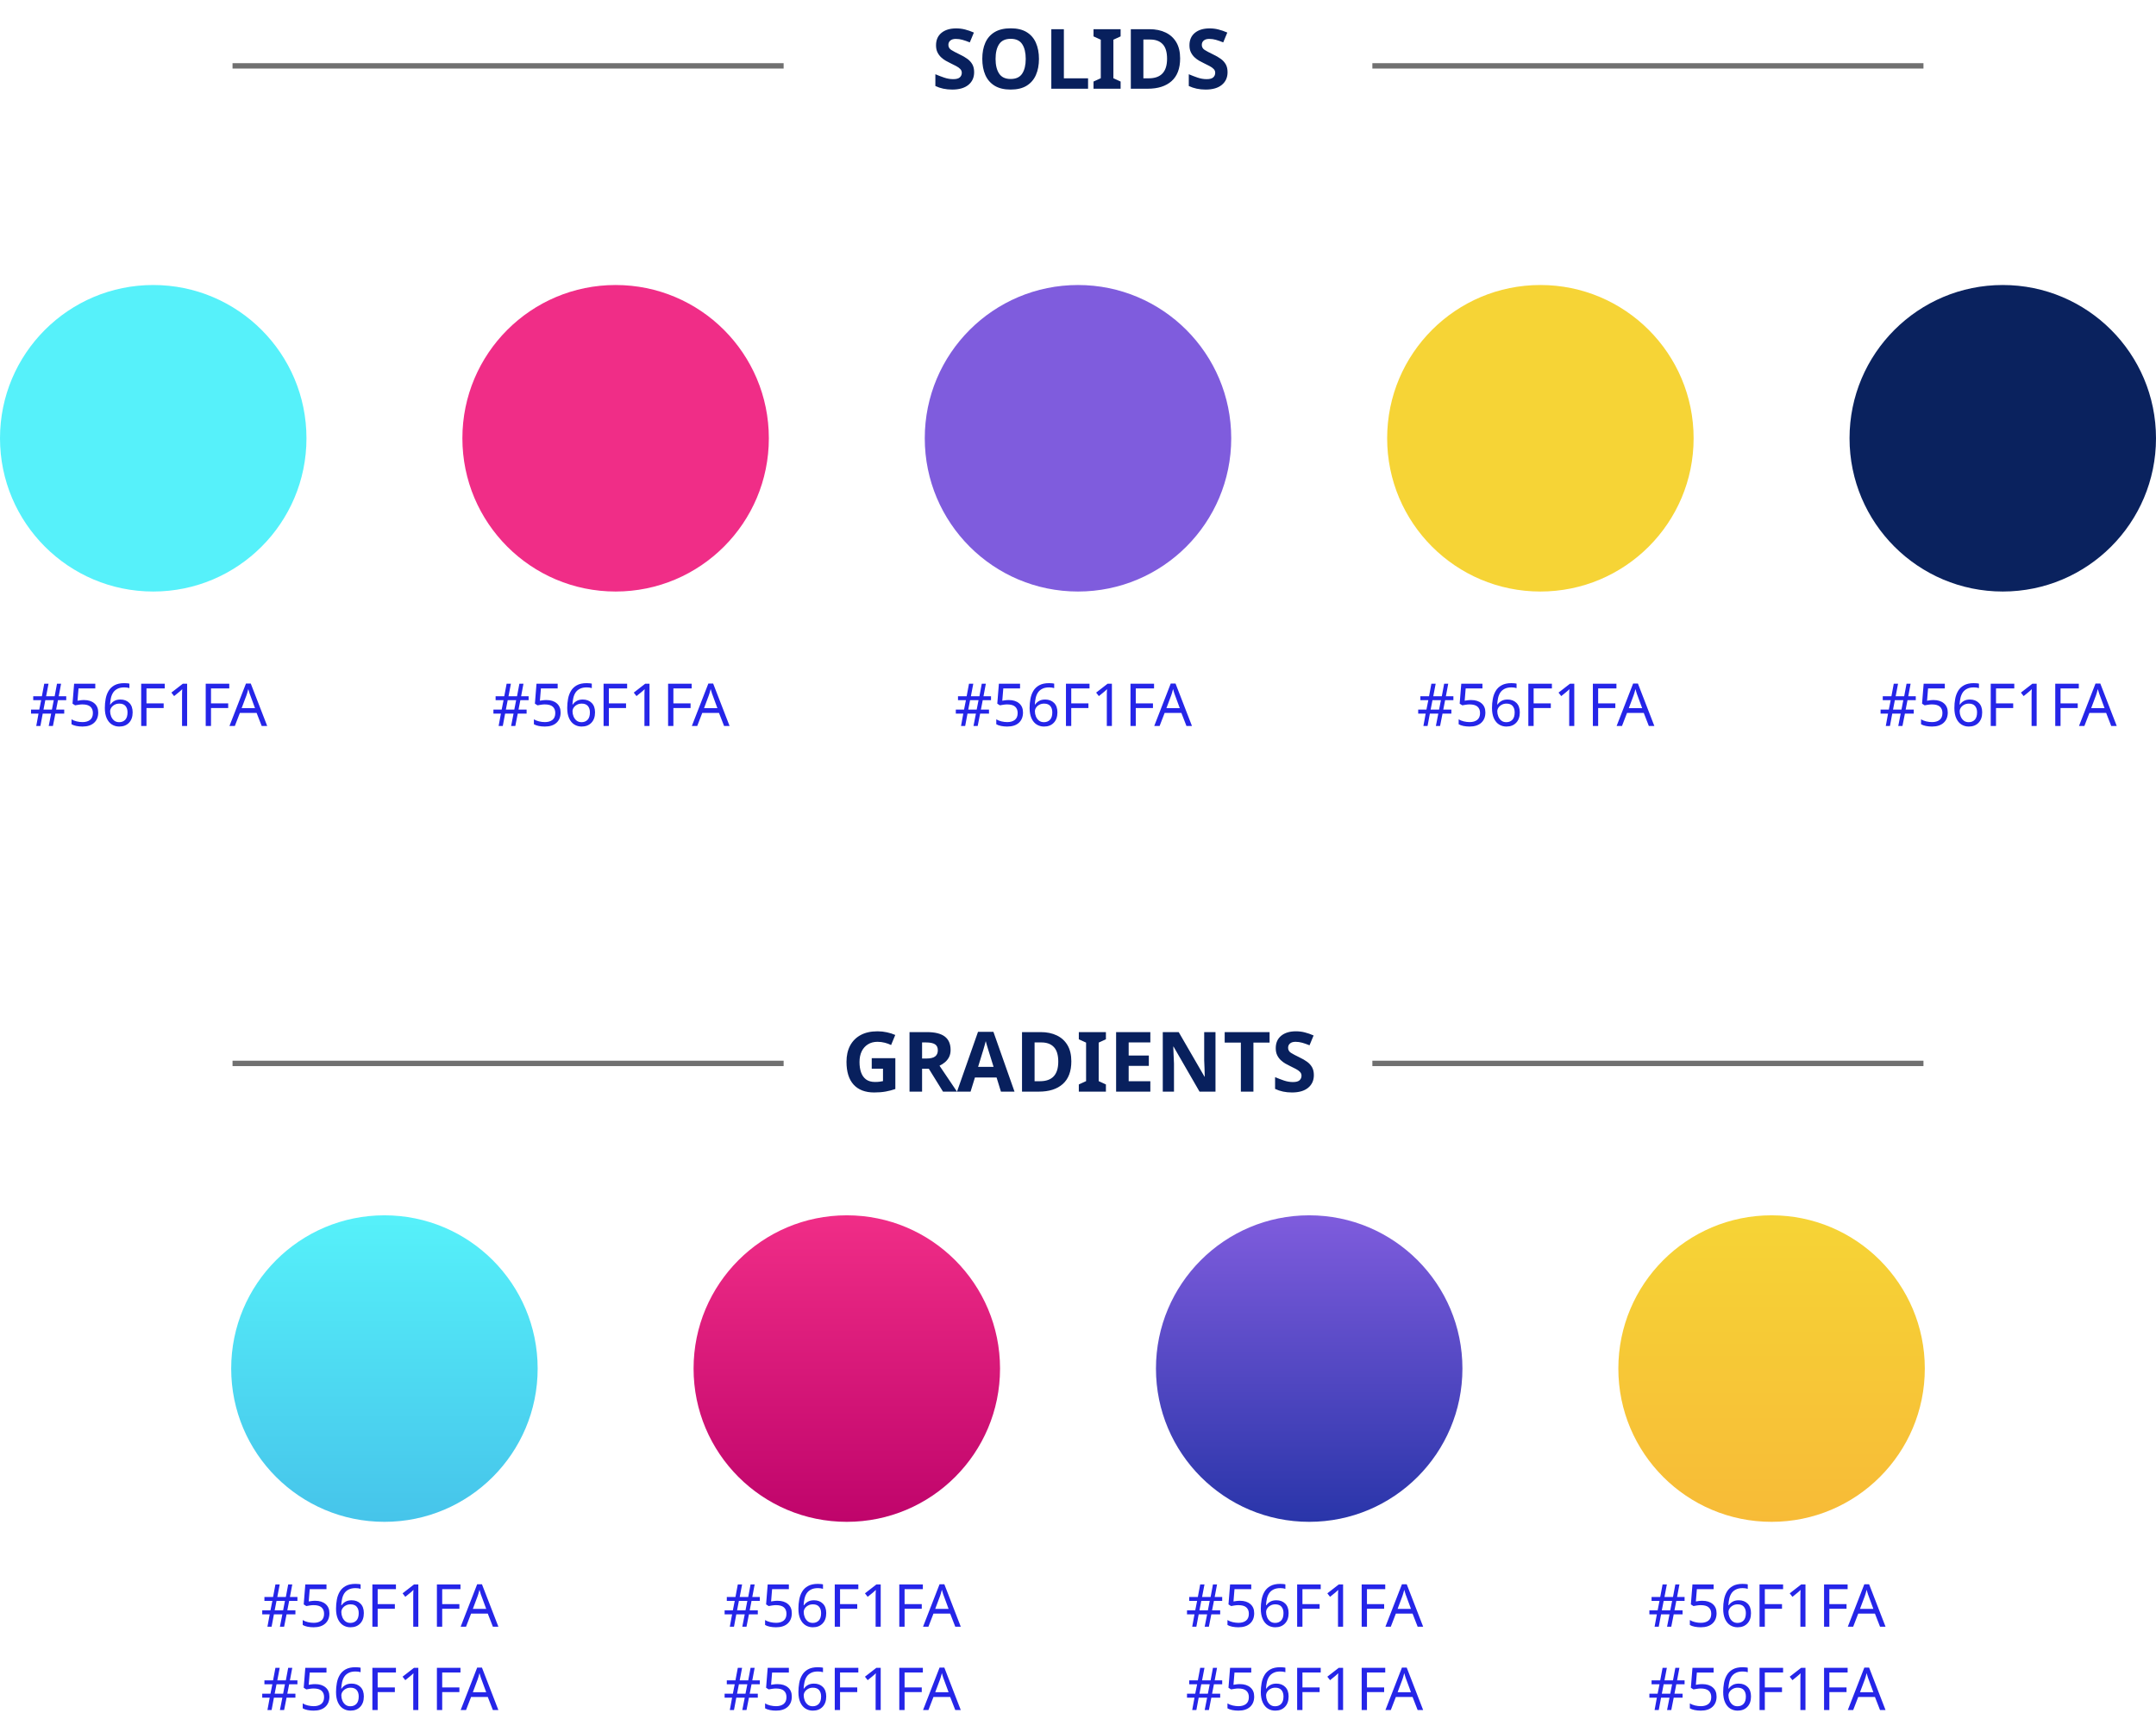
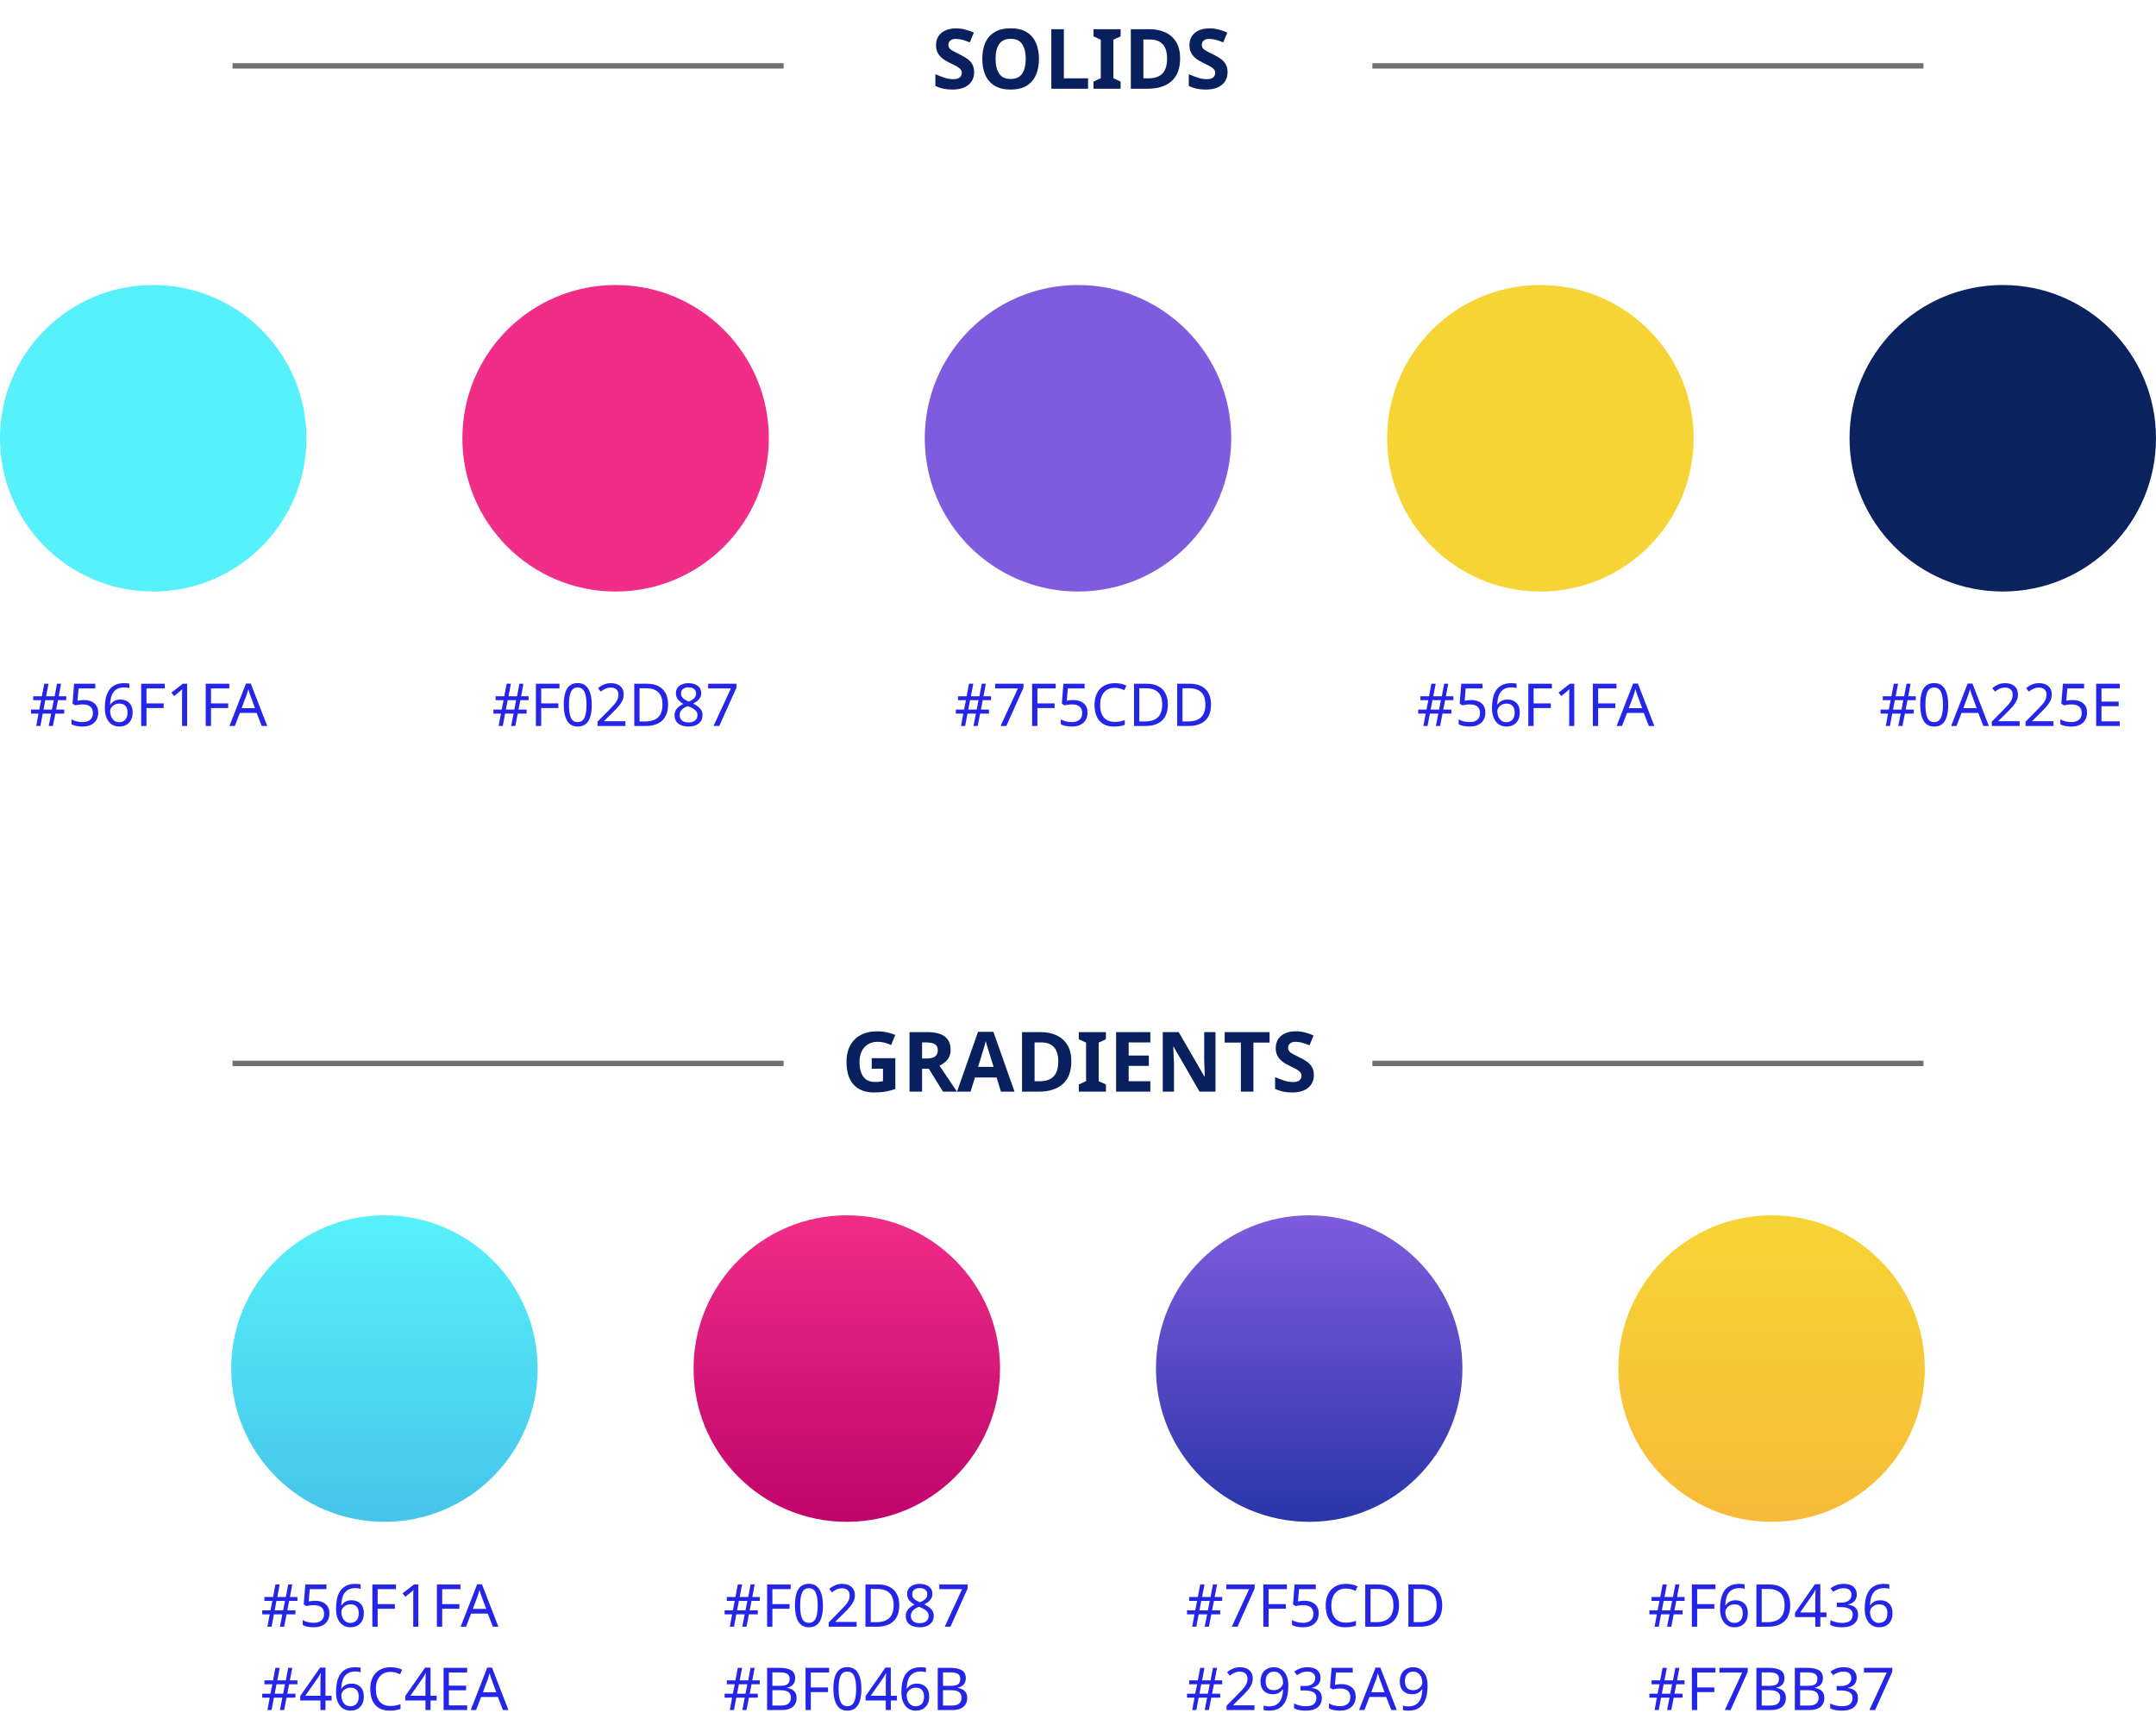
<svg xmlns="http://www.w3.org/2000/svg" width="802" height="644" viewBox="0 0 802 644">
  <defs>
    <linearGradient id="linear-gradient" x1="0.5" x2="0.5" y2="1" gradientUnits="objectBoundingBox">
      <stop offset="0" stop-color="#56f1fa" />
      <stop offset="1" stop-color="#46c4ea" />
    </linearGradient>
    <linearGradient id="linear-gradient-2" x1="0.5" x2="0.5" y2="1" gradientUnits="objectBoundingBox">
      <stop offset="0" stop-color="#f02d87" />
      <stop offset="1" stop-color="#bf046b" />
    </linearGradient>
    <linearGradient id="linear-gradient-3" x1="0.5" x2="0.5" y2="1" gradientUnits="objectBoundingBox">
      <stop offset="0" stop-color="#7f5cdd" />
      <stop offset="1" stop-color="#2935a9" />
    </linearGradient>
    <linearGradient id="linear-gradient-4" x1="0.5" x2="0.5" y2="1" gradientUnits="objectBoundingBox">
      <stop offset="0" stop-color="#f6d436" />
      <stop offset="1" stop-color="#f7bb37" />
    </linearGradient>
  </defs>
  <g id="Group_9709" data-name="Group 9709" transform="translate(-286 -8773)">
    <g id="Group_9178" data-name="Group 9178" transform="translate(37 7960)">
      <text id="_56F1FA" data-name="#56F1FA" transform="translate(260 1083)" fill="#2525e8" font-size="22" font-family="Nunito-Light, Nunito" font-weight="300">
        <tspan x="0" y="0">#56F1FA</tspan>
      </text>
      <text id="_56F1FA-2" data-name="#56F1FA" transform="translate(432 1083)" fill="#2525e8" font-size="22" font-family="Nunito-Light, Nunito" font-weight="300">
-         <tspan x="0" y="0">#56F1FA</tspan>
+         <tspan x="0" y="0">#F02D87</tspan>
      </text>
      <text id="_56F1FA-3" data-name="#56F1FA" transform="translate(604 1083)" fill="#2525e8" font-size="22" font-family="Nunito-Light, Nunito" font-weight="300">
-         <tspan x="0" y="0">#56F1FA</tspan>
+         <tspan x="0" y="0">#7F5CDD</tspan>
      </text>
      <text id="_56F1FA-4" data-name="#56F1FA" transform="translate(776 1083)" fill="#2525e8" font-size="22" font-family="Nunito-Light, Nunito" font-weight="300">
        <tspan x="0" y="0">#56F1FA</tspan>
      </text>
      <circle id="Ellipse_1997" data-name="Ellipse 1997" cx="57" cy="57" r="57" transform="translate(249 919)" fill="#56f1fa" />
      <circle id="Ellipse_1998" data-name="Ellipse 1998" cx="57" cy="57" r="57" transform="translate(421 919)" fill="#f02d87" />
      <circle id="Ellipse_1999" data-name="Ellipse 1999" cx="57" cy="57" r="57" transform="translate(593 919)" fill="#7f5cdd" />
      <g id="Group_9708" data-name="Group 9708">
        <text id="_56F1FA-5" data-name="#56F1FA" transform="translate(948 1083)" fill="#2525e8" font-size="22" font-family="Nunito-Light, Nunito" font-weight="300">
-           <tspan x="0" y="0">#56F1FA</tspan>
+           <tspan x="0" y="0">#0A225E</tspan>
        </text>
        <circle id="Ellipse_2000" data-name="Ellipse 2000" cx="57" cy="57" r="57" transform="translate(937 919)" fill="#0a225e" />
      </g>
      <circle id="Ellipse_2001" data-name="Ellipse 2001" cx="57" cy="57" r="57" transform="translate(765 919)" fill="#f6d436" />
    </g>
    <g id="Group_9179" data-name="Group 9179" transform="translate(-17 5764)">
      <text id="_56F1FA-6" data-name="#56F1FA" transform="translate(400 3614)" fill="#2525e8" font-size="22" font-family="Nunito-Light, Nunito" font-weight="300">
        <tspan x="0" y="0">#56F1FA</tspan>
      </text>
      <text id="_56F1FA-7" data-name="#56F1FA" transform="translate(572 3614)" fill="#2525e8" font-size="22" font-family="Nunito-Light, Nunito" font-weight="300">
-         <tspan x="0" y="0">#56F1FA</tspan>
+         <tspan x="0" y="0">#F02D87</tspan>
      </text>
      <text id="_56F1FA-8" data-name="#56F1FA" transform="translate(744 3614)" fill="#2525e8" font-size="22" font-family="Nunito-Light, Nunito" font-weight="300">
-         <tspan x="0" y="0">#56F1FA</tspan>
+         <tspan x="0" y="0">#7F5CDD</tspan>
      </text>
      <text id="_56F1FA-9" data-name="#56F1FA" transform="translate(916 3614)" fill="#2525e8" font-size="22" font-family="Nunito-Light, Nunito" font-weight="300">
-         <tspan x="0" y="0">#56F1FA</tspan>
+         <tspan x="0" y="0">#F6D436</tspan>
      </text>
      <circle id="Ellipse_2006" data-name="Ellipse 2006" cx="57" cy="57" r="57" transform="translate(389 3461)" fill="url(#linear-gradient)" />
      <circle id="Ellipse_2007" data-name="Ellipse 2007" cx="57" cy="57" r="57" transform="translate(561 3461)" fill="url(#linear-gradient-2)" />
      <circle id="Ellipse_2008" data-name="Ellipse 2008" cx="57" cy="57" r="57" transform="translate(733 3461)" fill="url(#linear-gradient-3)" />
      <circle id="Ellipse_2009" data-name="Ellipse 2009" cx="57" cy="57" r="57" transform="translate(905 3461)" fill="url(#linear-gradient-4)" />
      <text id="_56F1FA-10" data-name="#56F1FA" transform="translate(400 3645)" fill="#2525e8" font-size="22" font-family="Nunito-Light, Nunito" font-weight="300">
-         <tspan x="0" y="0">#56F1FA</tspan>
+         <tspan x="0" y="0">#46C4EA</tspan>
      </text>
      <text id="_56F1FA-11" data-name="#56F1FA" transform="translate(572 3645)" fill="#2525e8" font-size="22" font-family="Nunito-Light, Nunito" font-weight="300">
-         <tspan x="0" y="0">#56F1FA</tspan>
+         <tspan x="0" y="0">#BF046B</tspan>
      </text>
      <text id="_56F1FA-12" data-name="#56F1FA" transform="translate(744 3645)" fill="#2525e8" font-size="22" font-family="Nunito-Light, Nunito" font-weight="300">
-         <tspan x="0" y="0">#56F1FA</tspan>
+         <tspan x="0" y="0">#2935A9</tspan>
      </text>
      <text id="_56F1FA-13" data-name="#56F1FA" transform="translate(916 3645)" fill="#2525e8" font-size="22" font-family="Nunito-Light, Nunito" font-weight="300">
-         <tspan x="0" y="0">#56F1FA</tspan>
+         <tspan x="0" y="0">#F7BB37</tspan>
      </text>
    </g>
    <g id="Group_9180" data-name="Group 9180" transform="translate(4 5569)">
      <g id="Group_9129" data-name="Group 9129" transform="translate(68 24)">
        <text id="gradients" transform="translate(615 3586)" fill="#08205d" font-size="31" font-family="Poppins-Bold, Poppins" font-weight="700">
          <tspan x="-87.916" y="0">GRADIENTS</tspan>
        </text>
      </g>
      <g id="Group_9130" data-name="Group 9130" transform="translate(0 40)">
        <line id="Line_1" data-name="Line 1" x1="205" transform="translate(368.5 3559.5)" fill="none" stroke="#707070" stroke-width="2" />
        <line id="Line_2" data-name="Line 2" x1="205" transform="translate(792.5 3559.5)" fill="none" stroke="#707070" stroke-width="2" />
      </g>
    </g>
    <g id="Group_9181" data-name="Group 9181" transform="translate(4 5569)">
      <text id="solids" transform="translate(683 3237)" fill="#08205d" font-size="31" font-family="Poppins-Bold, Poppins" font-weight="700">
        <tspan x="-54.482" y="0">SOLIDS</tspan>
      </text>
      <g id="Group_9131" data-name="Group 9131" transform="translate(0 -331)">
        <line id="Line_1-2" data-name="Line 1" x1="205" transform="translate(368.5 3559.5)" fill="none" stroke="#707070" stroke-width="2" />
        <line id="Line_2-2" data-name="Line 2" x1="205" transform="translate(792.5 3559.5)" fill="none" stroke="#707070" stroke-width="2" />
      </g>
    </g>
  </g>
</svg>
